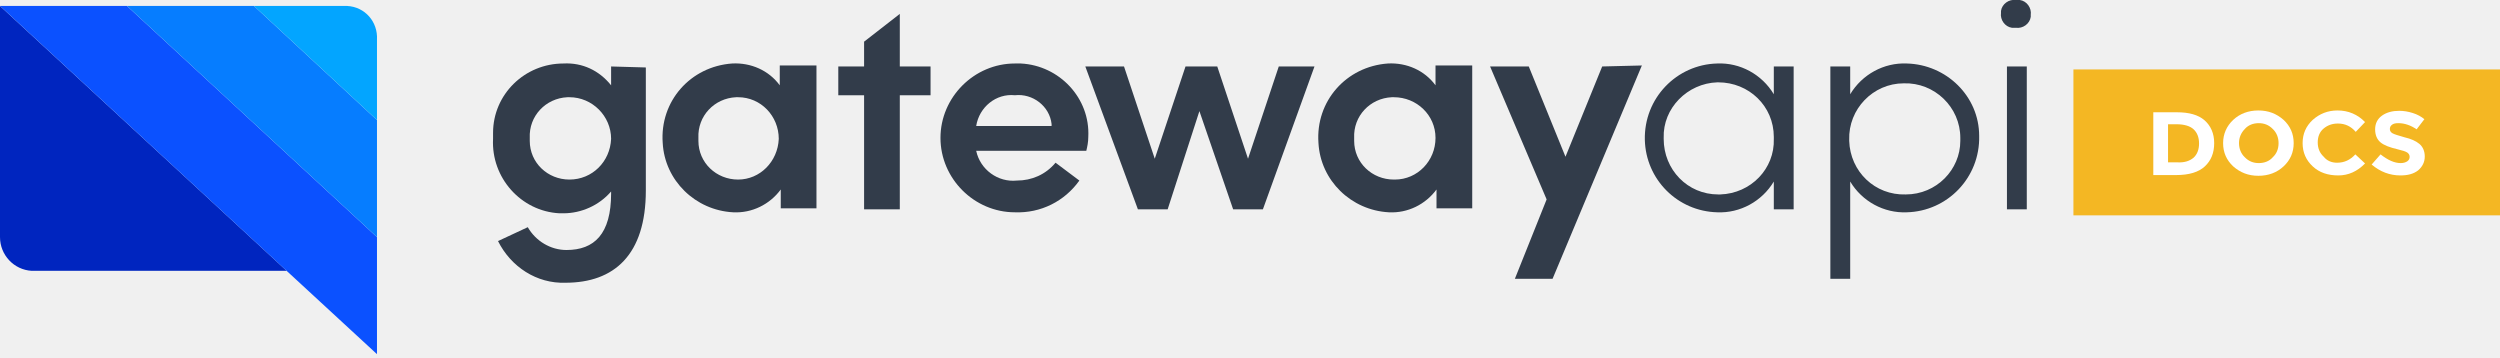
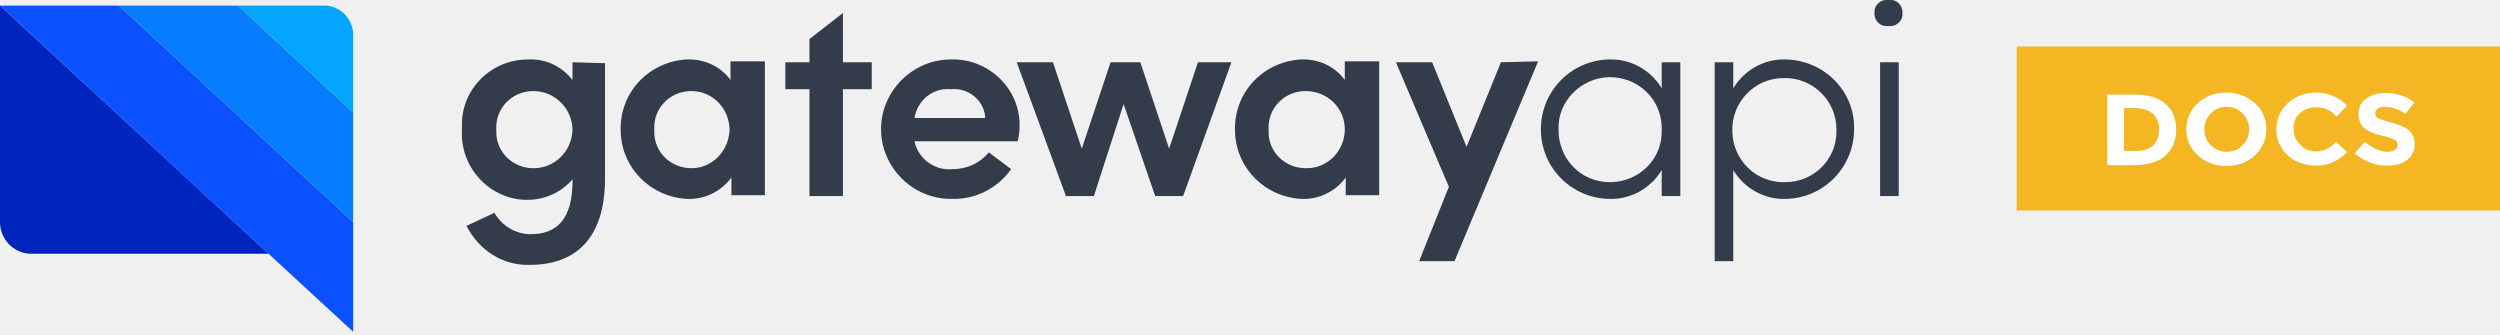
- <svg xmlns="http://www.w3.org/2000/svg" width="252px" height="36px" viewBox="0 0 252 36" version="1.1">
+ <svg xmlns="http://www.w3.org/2000/svg" width="269px" height="36px" viewBox="0 0 269 36" version="1.1">
  <g id="Page-1" stroke="none" stroke-width="1" fill="none" fill-rule="evenodd">
-     <g id="GatewayAPI_nav-logo-1" transform="translate(0, -1)">
-       <g id="Layer_1-2">
-         <g id="Group_224" transform="translate(0, 1)">
-           <path d="M0,23.9 C0,25.7 1.4,27.2 3.2,27.3 L28.9,27.3 L0,0.6 L0,23.9 Z" id="Path_445" fill="#0025BF" />
-           <polygon id="Path_446" fill="#0B51FF" points="12.8 0.6 0 0.6 29 27.4 38 35.7 38 23.9" />
-           <polygon id="Path_447" fill="#067DFF" points="12.8 0.6 38 23.9 38 12.1 25.6 0.6" />
-           <path d="M34.8,0.6 L25.6,0.6 L38,12.1 L38,4 C38.1,2.2 36.8,0.7 35,0.6 C34.9,0.6 34.9,0.6 34.8,0.6 Z" id="Path_448" fill="#03A5FF" />
+     <g transform="translate(0, -1)" id="GatewayAPI_nav-logo-1">
+       <g>
+         <g id="Layer_1-2">
+           <g id="Group_224" transform="translate(0, 1)">
+             <path d="M0,23.9 C0,25.7 1.4,27.2 3.2,27.3 L28.9,27.3 L0,0.6 L0,23.9 Z" id="Path_445" fill="#0025BF" />
+             <polygon id="Path_446" fill="#0B51FF" points="12.8 0.6 0 0.6 29 27.4 38 35.7 38 23.9" />
+             <polygon id="Path_447" fill="#067DFF" points="12.8 0.6 38 23.9 38 12.1 25.6 0.6" />
+             <path d="M34.8,0.6 L25.6,0.6 L38,12.1 L38,4 C38.1,2.2 36.8,0.7 35,0.6 L34.8,0.6 Z" id="Path_448" fill="#03A5FF" />
+           </g>
+           <g id="Group_54" transform="translate(49, 0)" fill="#323C4A">
+             <path d="M12.6,7.7 L12.6,9.6 C11.4,8.1 9.7,7.3 7.8,7.4 C3.9,7.4 0.7,10.5 0.7,14.4 C0.7,14.4 0.7,14.4 0.7,14.5 L0.7,15 C0.5,18.9 3.5,22.3 7.4,22.5 L7.8,22.5 C9.6,22.5 11.4,21.7 12.6,20.3 L12.6,20.5 C12.6,24.6 10.9,26.2 8.1,26.2 C6.5,26.2 5,25.3 4.2,23.9 L1.2,25.3 C2.5,27.9 5.1,29.6 8,29.5 C12.9,29.5 16.1,26.7 16.1,20.2 L16.1,7.8 L12.6,7.7 Z M8.4,19.1 C6.2,19.1 4.4,17.4 4.4,15.2 L4.4,15 L4.4,14.9 C4.3,12.7 6,10.9 8.2,10.8 L8.3,10.8 L8.4,10.8 C10.7,10.8 12.6,12.7 12.6,15 C12.5,17.3 10.7,19.1 8.4,19.1 L8.4,19.1 Z" id="Path_105" />
+             <path d="M29.6,7.7 L29.6,9.6 C28.5,8.1 26.7,7.3 24.8,7.4 C20.6,7.7 17.5,11.2 17.8,15.4 C18,19.2 21.1,22.2 24.9,22.4 C26.8,22.5 28.6,21.6 29.7,20.1 L29.7,22 L33.3,22 L33.3,7.6 L29.6,7.6 L29.6,7.7 L29.6,7.7 Z M25.4,19.1 C23.2,19.1 21.4,17.4 21.4,15.2 L21.4,15 L21.4,14.9 C21.3,12.7 23,10.9 25.2,10.8 L25.3,10.8 L25.4,10.8 C27.7,10.8 29.5,12.7 29.5,15 L29.5,15 C29.4,17.3 27.6,19.1 25.4,19.1 L25.4,19.1 Z" id="Path_106" />
+             <polygon id="Path_107" points="41.7 7.7 41.7 2.4 38.1 5.2 38.1 7.7 35.5 7.7 35.5 10.6 38.1 10.6 38.1 22.1 41.7 22.1 41.7 10.6 44.8 10.6 44.8 7.7" />
+             <path d="M60.7,14.8 C60.9,10.9 57.8,7.6 53.9,7.4 L53.3,7.4 C49.2,7.4 45.8,10.8 45.8,14.9 C45.8,19 49.2,22.4 53.3,22.4 L53.3,22.4 C55.9,22.5 58.3,21.3 59.8,19.2 L57.4,17.4 C56.4,18.6 55,19.2 53.5,19.2 C51.6,19.4 49.8,18.1 49.4,16.2 L60.5,16.2 C60.6,15.8 60.7,15.3 60.7,14.8 Z M49.4,13.7 C49.7,11.8 51.4,10.4 53.3,10.6 C55.1,10.4 56.8,11.7 57,13.5 L57,13.7 L49.4,13.7 Z" id="Path_108" />
+             <polygon id="Path_109" points="79.9 7.7 76.8 17 73.7 7.7 70.5 7.7 67.4 17 64.3 7.7 60.4 7.7 65.7 22.1 68.7 22.1 71.9 12.2 75.3 22.1 78.3 22.1 83.5 7.7" />
+             <path d="M95.7,7.7 L95.7,9.6 C94.6,8.1 92.8,7.3 90.9,7.4 C86.7,7.7 83.6,11.2 83.9,15.4 C84.1,19.2 87.2,22.2 91,22.4 C92.9,22.5 94.7,21.6 95.8,20.1 L95.8,22 L99.4,22 L99.4,7.6 L95.7,7.6 L95.7,7.7 Z M91.5,19.1 C89.3,19.1 87.5,17.4 87.5,15.2 L87.5,15 L87.5,14.9 C87.4,12.7 89.1,10.9 91.3,10.8 L91.4,10.8 L91.5,10.8 C93.8,10.8 95.7,12.6 95.7,14.9 C95.7,17.2 93.9,19.1 91.6,19.1 L91.5,19.1 Z" id="Path_110" />
+             <polygon id="Path_111" points="112.5 7.7 108.8 16.8 105.1 7.7 101.2 7.7 106.9 21.1 103.7 29.1 107.5 29.1 116.5 7.6" />
+             <path d="M129.8,7.7 L129.8,10.5 C128.6,8.5 126.4,7.3 124.1,7.4 C120,7.5 116.7,10.9 116.8,15.1 C116.9,19.1 120.1,22.3 124.1,22.4 C126.4,22.5 128.6,21.3 129.8,19.3 L129.8,22.1 L131.8,22.1 L131.8,7.7 L129.8,7.7 Z M124.2,20.6 C121.1,20.6 118.7,18.1 118.7,15 L118.7,14.9 C118.6,11.9 121.1,9.4 124.1,9.3 L124.2,9.3 C127.3,9.3 129.8,11.7 129.8,14.8 L129.8,15 C129.9,18 127.5,20.5 124.4,20.6 L124.2,20.6 Z" id="Path_112" />
+             <path d="M143.2,7.4 C140.9,7.3 138.7,8.5 137.5,10.5 L137.5,7.7 L135.5,7.7 L135.5,29.1 L137.5,29.1 L137.5,19.3 C138.7,21.3 140.9,22.5 143.2,22.4 C147.3,22.3 150.6,18.9 150.5,14.7 C150.5,10.7 147.2,7.5 143.2,7.4 Z M143.1,20.6 C140,20.7 137.5,18.3 137.4,15.2 L137.4,15.1 C137.3,12 139.8,9.4 142.9,9.4 C146,9.3 148.6,11.8 148.6,14.9 C148.6,14.9 148.6,14.9 148.6,15 L148.6,15.2 C148.6,18.1 146.2,20.6 143.1,20.6 L143.1,20.6 Z" id="Path_113" />
+             <path d="M153.3,7.7 L153.3,22.1 L155.3,22.1 L155.3,7.7 L153.3,7.7 Z M154.2,1 C153.5,0.9 152.8,1.4 152.7,2.1 L152.7,2.3 C152.6,3 153.1,3.7 153.8,3.8 L154,3.8 L154.2,3.8 C154.9,3.9 155.6,3.4 155.7,2.7 L155.7,2.5 C155.8,1.8 155.3,1.1 154.6,1 L154.4,1 L154.2,1 L154.2,1 Z" id="Path_114" />
+           </g>
        </g>
-         <g id="Group_54" transform="translate(49, 0)" fill="#323C4A">
-           <path d="M12.6,7.7 L12.6,9.6 C11.4,8.1 9.7,7.3 7.8,7.4 C3.9,7.4 0.7,10.5 0.7,14.4 C0.7,14.4 0.7,14.4 0.7,14.5 L0.7,15 C0.5,18.9 3.5,22.3 7.4,22.5 L7.8,22.5 C9.6,22.5 11.4,21.7 12.6,20.3 L12.6,20.5 C12.6,24.6 10.9,26.2 8.1,26.2 C6.5,26.2 5,25.3 4.2,23.9 L1.2,25.3 C2.5,27.9 5.1,29.6 8,29.5 C12.9,29.5 16.1,26.7 16.1,20.2 L16.1,7.8 L12.6,7.7 Z M8.4,19.1 C6.2,19.1 4.4,17.4 4.4,15.2 L4.4,15 L4.4,14.9 C4.3,12.7 6,10.9 8.2,10.8 L8.3,10.8 L8.4,10.8 C10.7,10.8 12.6,12.7 12.6,15 C12.5,17.3 10.7,19.1 8.4,19.1 L8.4,19.1 Z" id="Path_105" />
-           <path d="M29.6,7.7 L29.6,9.6 C28.5,8.1 26.7,7.3 24.8,7.4 C20.6,7.7 17.5,11.2 17.8,15.4 C18,19.2 21.1,22.2 24.9,22.4 C26.8,22.5 28.6,21.6 29.7,20.1 L29.7,22 L33.3,22 L33.3,7.6 L29.6,7.6 L29.6,7.7 L29.6,7.7 Z M25.4,19.1 C23.2,19.1 21.4,17.4 21.4,15.2 L21.4,15 L21.4,14.9 C21.3,12.7 23,10.9 25.2,10.8 L25.3,10.8 L25.4,10.8 C27.7,10.8 29.5,12.7 29.5,15 L29.5,15 C29.4,17.3 27.6,19.1 25.4,19.1 L25.4,19.1 Z" id="Path_106" />
-           <polygon id="Path_107" points="41.7 7.7 41.7 2.4 38.1 5.2 38.1 7.7 35.5 7.7 35.5 10.6 38.1 10.6 38.1 22.1 41.7 22.1 41.7 10.6 44.8 10.6 44.8 7.7" />
-           <path d="M60.7,14.8 C60.9,10.9 57.8,7.6 53.9,7.4 L53.3,7.4 C49.2,7.4 45.8,10.8 45.8,14.9 C45.8,19 49.2,22.4 53.3,22.4 L53.3,22.4 C55.9,22.5 58.3,21.3 59.8,19.2 L57.4,17.4 C56.4,18.6 55,19.2 53.5,19.2 C51.6,19.4 49.8,18.1 49.4,16.2 L60.5,16.2 C60.6,15.8 60.7,15.3 60.7,14.8 Z M49.4,13.7 C49.7,11.8 51.4,10.4 53.3,10.6 C55.1,10.4 56.8,11.7 57,13.5 L57,13.7 L49.4,13.7 Z" id="Path_108" />
-           <polygon id="Path_109" points="79.9 7.7 76.8 17 73.7 7.7 70.5 7.7 67.4 17 64.3 7.7 60.4 7.7 65.7 22.1 68.7 22.1 71.9 12.2 75.3 22.1 78.3 22.1 83.5 7.7 79.9 7.7" />
-           <path d="M95.7,7.7 L95.7,9.6 C94.6,8.1 92.8,7.3 90.9,7.4 C86.7,7.7 83.6,11.2 83.9,15.4 C84.1,19.2 87.2,22.2 91,22.4 C92.9,22.5 94.7,21.6 95.8,20.1 L95.8,22 L99.4,22 L99.4,7.6 L95.7,7.6 L95.7,7.7 Z M91.5,19.1 C89.3,19.1 87.5,17.4 87.5,15.2 L87.5,15 L87.5,14.9 C87.4,12.7 89.1,10.9 91.3,10.8 L91.4,10.8 L91.5,10.8 C93.8,10.8 95.7,12.6 95.7,14.9 C95.7,17.2 93.9,19.1 91.6,19.1 L91.5,19.1 Z" id="Path_110" />
-           <polygon id="Path_111" points="112.5 7.7 108.8 16.8 105.1 7.7 101.2 7.7 106.9 21.1 103.7 29.1 107.5 29.1 116.5 7.6" />
-           <path d="M129.8,7.7 L129.8,10.5 C128.6,8.5 126.4,7.3 124.1,7.4 C120,7.5 116.7,10.9 116.8,15.1 C116.9,19.1 120.1,22.3 124.1,22.4 C126.4,22.5 128.6,21.3 129.8,19.3 L129.8,22.1 L131.8,22.1 L131.8,7.7 L129.8,7.7 Z M124.2,20.6 C121.1,20.6 118.7,18.1 118.7,15 L118.7,14.9 C118.6,11.9 121.1,9.4 124.1,9.3 L124.2,9.3 C127.3,9.3 129.8,11.7 129.8,14.8 L129.8,15 C129.9,18 127.5,20.5 124.4,20.6 L124.2,20.6 Z" id="Path_112" />
-           <path d="M143.2,7.4 C140.9,7.3 138.7,8.5 137.5,10.5 L137.5,7.7 L135.5,7.7 L135.5,29.1 L137.5,29.1 L137.5,19.3 C138.7,21.3 140.9,22.5 143.2,22.4 C147.3,22.3 150.6,18.9 150.5,14.7 C150.5,10.7 147.2,7.5 143.2,7.4 Z M143.1,20.6 C140,20.7 137.5,18.3 137.4,15.2 L137.4,15.1 C137.3,12 139.8,9.4 142.9,9.4 C146,9.3 148.6,11.8 148.6,14.9 C148.6,14.9 148.6,14.9 148.6,15 L148.6,15.2 C148.6,18.1 146.2,20.6 143.1,20.6 L143.1,20.6 Z" id="Path_113" />
-           <path d="M153.3,7.7 L153.3,22.1 L155.3,22.1 L155.3,7.7 L153.3,7.7 Z M154.2,1 C153.5,0.9 152.8,1.4 152.7,2.1 L152.7,2.3 C152.6,3 153.1,3.7 153.8,3.8 L154,3.8 L154.2,3.8 C154.9,3.9 155.6,3.4 155.7,2.7 L155.7,2.5 C155.8,1.8 155.3,1.1 154.6,1 L154.4,1 L154.2,1 L154.2,1 Z" id="Path_114" />
-         </g>
-       </g>
-       <g id="Group" transform="translate(209, 8)">
-         <rect id="Rectangle-path" fill="#F4B723" x="0" y="0" width="43" height="14.707" />
-         <g transform="translate(7.818182, 4.02439)" id="Shape" fill="#FFFFFF">
-           <path d="M5.395,1.098 C6.02,1.646 6.372,2.415 6.372,3.402 C6.372,4.39 6.059,5.159 5.434,5.744 C4.808,6.329 3.831,6.622 2.541,6.622 L0.235,6.622 L0.235,0.293 L2.619,0.293 C3.831,0.293 4.769,0.549 5.395,1.098 Z M4.3,4.866 C4.652,4.537 4.847,4.061 4.847,3.439 C4.847,2.817 4.652,2.341 4.3,2.012 C3.948,1.683 3.362,1.5 2.58,1.5 L1.72,1.5 L1.72,5.341 L2.658,5.341 C3.401,5.378 3.909,5.195 4.3,4.866 Z" />
-           <path d="M13.369,5.744 C12.705,6.366 11.845,6.695 10.828,6.695 C9.812,6.695 8.991,6.366 8.287,5.744 C7.623,5.122 7.271,4.354 7.271,3.402 C7.271,2.488 7.623,1.683 8.287,1.061 C8.952,0.439 9.812,0.11 10.828,0.11 C11.845,0.11 12.665,0.439 13.369,1.061 C14.034,1.683 14.385,2.451 14.385,3.402 C14.385,4.354 14.034,5.122 13.369,5.744 Z M12.861,3.402 C12.861,2.854 12.665,2.341 12.275,1.976 C11.884,1.573 11.415,1.39 10.867,1.39 C10.32,1.39 9.812,1.573 9.46,1.976 C9.069,2.378 8.874,2.854 8.874,3.402 C8.874,3.951 9.069,4.463 9.46,4.829 C9.851,5.232 10.32,5.415 10.867,5.415 C11.415,5.415 11.923,5.232 12.275,4.829 C12.665,4.463 12.861,3.988 12.861,3.402 Z" />
-           <path d="M18.764,5.378 C19.506,5.378 20.093,5.085 20.601,4.537 L21.578,5.451 C20.796,6.256 19.897,6.659 18.881,6.659 C17.825,6.659 16.965,6.366 16.301,5.744 C15.636,5.122 15.285,4.354 15.285,3.402 C15.285,2.451 15.636,1.683 16.301,1.061 C17.005,0.439 17.825,0.11 18.803,0.11 C19.897,0.11 20.835,0.512 21.578,1.28 L20.64,2.268 C20.171,1.72 19.585,1.427 18.842,1.427 C18.255,1.427 17.786,1.61 17.395,1.939 C17.005,2.268 16.809,2.744 16.809,3.329 C16.809,3.915 17.005,4.39 17.395,4.756 C17.747,5.195 18.216,5.378 18.764,5.378 Z" />
-           <path d="M24.315,1.537 C24.158,1.646 24.08,1.793 24.08,1.976 C24.08,2.159 24.158,2.305 24.354,2.415 C24.549,2.524 24.94,2.634 25.565,2.817 C26.191,2.963 26.699,3.183 27.051,3.476 C27.403,3.768 27.598,4.207 27.598,4.756 C27.598,5.305 27.364,5.78 26.934,6.146 C26.465,6.512 25.878,6.659 25.135,6.659 C24.08,6.659 23.103,6.293 22.243,5.561 L23.142,4.537 C23.885,5.122 24.549,5.415 25.175,5.415 C25.448,5.415 25.683,5.341 25.839,5.232 C25.995,5.122 26.074,4.976 26.074,4.793 C26.074,4.61 25.995,4.463 25.839,4.354 C25.683,4.244 25.331,4.134 24.862,4.024 C24.08,3.841 23.494,3.622 23.142,3.329 C22.79,3.037 22.595,2.598 22.595,2.012 C22.595,1.427 22.829,0.951 23.298,0.622 C23.767,0.293 24.354,0.146 25.018,0.146 C25.487,0.146 25.917,0.22 26.386,0.366 C26.855,0.512 27.246,0.732 27.559,0.988 L26.777,2.012 C26.191,1.61 25.565,1.39 24.94,1.39 C24.666,1.39 24.471,1.427 24.315,1.537 Z" />
+         <g id="Group" transform="translate(217, 6)">
+           <rect id="Rectangle-path" fill="#F4B723" x="0" y="0" width="52" height="17.649" />
+           <g id="Shape" transform="translate(9.454546, 4.829268)" fill="#FFFFFF">
+             <path d="M6.524,1.317 C7.28,1.976 7.705,2.898 7.705,4.083 C7.705,5.268 7.327,6.19 6.571,6.893 C5.815,7.595 4.633,7.946 3.073,7.946 L0.284,7.946 L0.284,0.351 L3.167,0.351 C4.633,0.351 5.767,0.659 6.524,1.317 Z M5.2,5.839 C5.625,5.444 5.862,4.873 5.862,4.127 C5.862,3.38 5.625,2.81 5.2,2.415 C4.775,2.02 4.065,1.8 3.12,1.8 L2.08,1.8 L2.08,6.41 L3.215,6.41 C4.113,6.454 4.727,6.234 5.2,5.839 Z" />
+             <path d="M16.167,6.893 C15.364,7.639 14.324,8.034 13.095,8.034 C11.865,8.034 10.873,7.639 10.022,6.893 C9.218,6.146 8.793,5.224 8.793,4.083 C8.793,2.985 9.218,2.02 10.022,1.273 C10.825,0.527 11.865,0.132 13.095,0.132 C14.324,0.132 15.316,0.527 16.167,1.273 C16.971,2.02 17.396,2.941 17.396,4.083 C17.396,5.224 16.971,6.146 16.167,6.893 Z M15.553,4.083 C15.553,3.424 15.316,2.81 14.844,2.371 C14.371,1.888 13.804,1.668 13.142,1.668 C12.48,1.668 11.865,1.888 11.44,2.371 C10.967,2.854 10.731,3.424 10.731,4.083 C10.731,4.741 10.967,5.356 11.44,5.795 C11.913,6.278 12.48,6.498 13.142,6.498 C13.804,6.498 14.418,6.278 14.844,5.795 C15.316,5.356 15.553,4.785 15.553,4.083 Z" />
+             <path d="M22.691,6.454 C23.589,6.454 24.298,6.102 24.913,5.444 L26.095,6.541 C25.149,7.507 24.062,7.99 22.833,7.99 C21.556,7.99 20.516,7.639 19.713,6.893 C18.909,6.146 18.484,5.224 18.484,4.083 C18.484,2.941 18.909,2.02 19.713,1.273 C20.564,0.527 21.556,0.132 22.738,0.132 C24.062,0.132 25.196,0.615 26.095,1.537 L24.96,2.722 C24.393,2.063 23.684,1.712 22.785,1.712 C22.076,1.712 21.509,1.932 21.036,2.327 C20.564,2.722 20.327,3.293 20.327,3.995 C20.327,4.698 20.564,5.268 21.036,5.707 C21.462,6.234 22.029,6.454 22.691,6.454 Z" />
+             <path d="M29.404,1.844 C29.215,1.976 29.12,2.151 29.12,2.371 C29.12,2.59 29.215,2.766 29.451,2.898 C29.687,3.029 30.16,3.161 30.916,3.38 C31.673,3.556 32.287,3.82 32.713,4.171 C33.138,4.522 33.375,5.049 33.375,5.707 C33.375,6.366 33.091,6.937 32.571,7.376 C32.004,7.815 31.295,7.99 30.396,7.99 C29.12,7.99 27.938,7.551 26.898,6.673 L27.985,5.444 C28.884,6.146 29.687,6.498 30.444,6.498 C30.775,6.498 31.058,6.41 31.247,6.278 C31.436,6.146 31.531,5.971 31.531,5.751 C31.531,5.532 31.436,5.356 31.247,5.224 C31.058,5.093 30.633,4.961 30.065,4.829 C29.12,4.61 28.411,4.346 27.985,3.995 C27.56,3.644 27.324,3.117 27.324,2.415 C27.324,1.712 27.607,1.141 28.175,0.746 C28.742,0.351 29.451,0.176 30.255,0.176 C30.822,0.176 31.342,0.263 31.909,0.439 C32.476,0.615 32.949,0.878 33.327,1.185 L32.382,2.415 C31.673,1.932 30.916,1.668 30.16,1.668 C29.829,1.668 29.593,1.712 29.404,1.844 Z" />
+           </g>
        </g>
      </g>
    </g>
  </g>
</svg>
